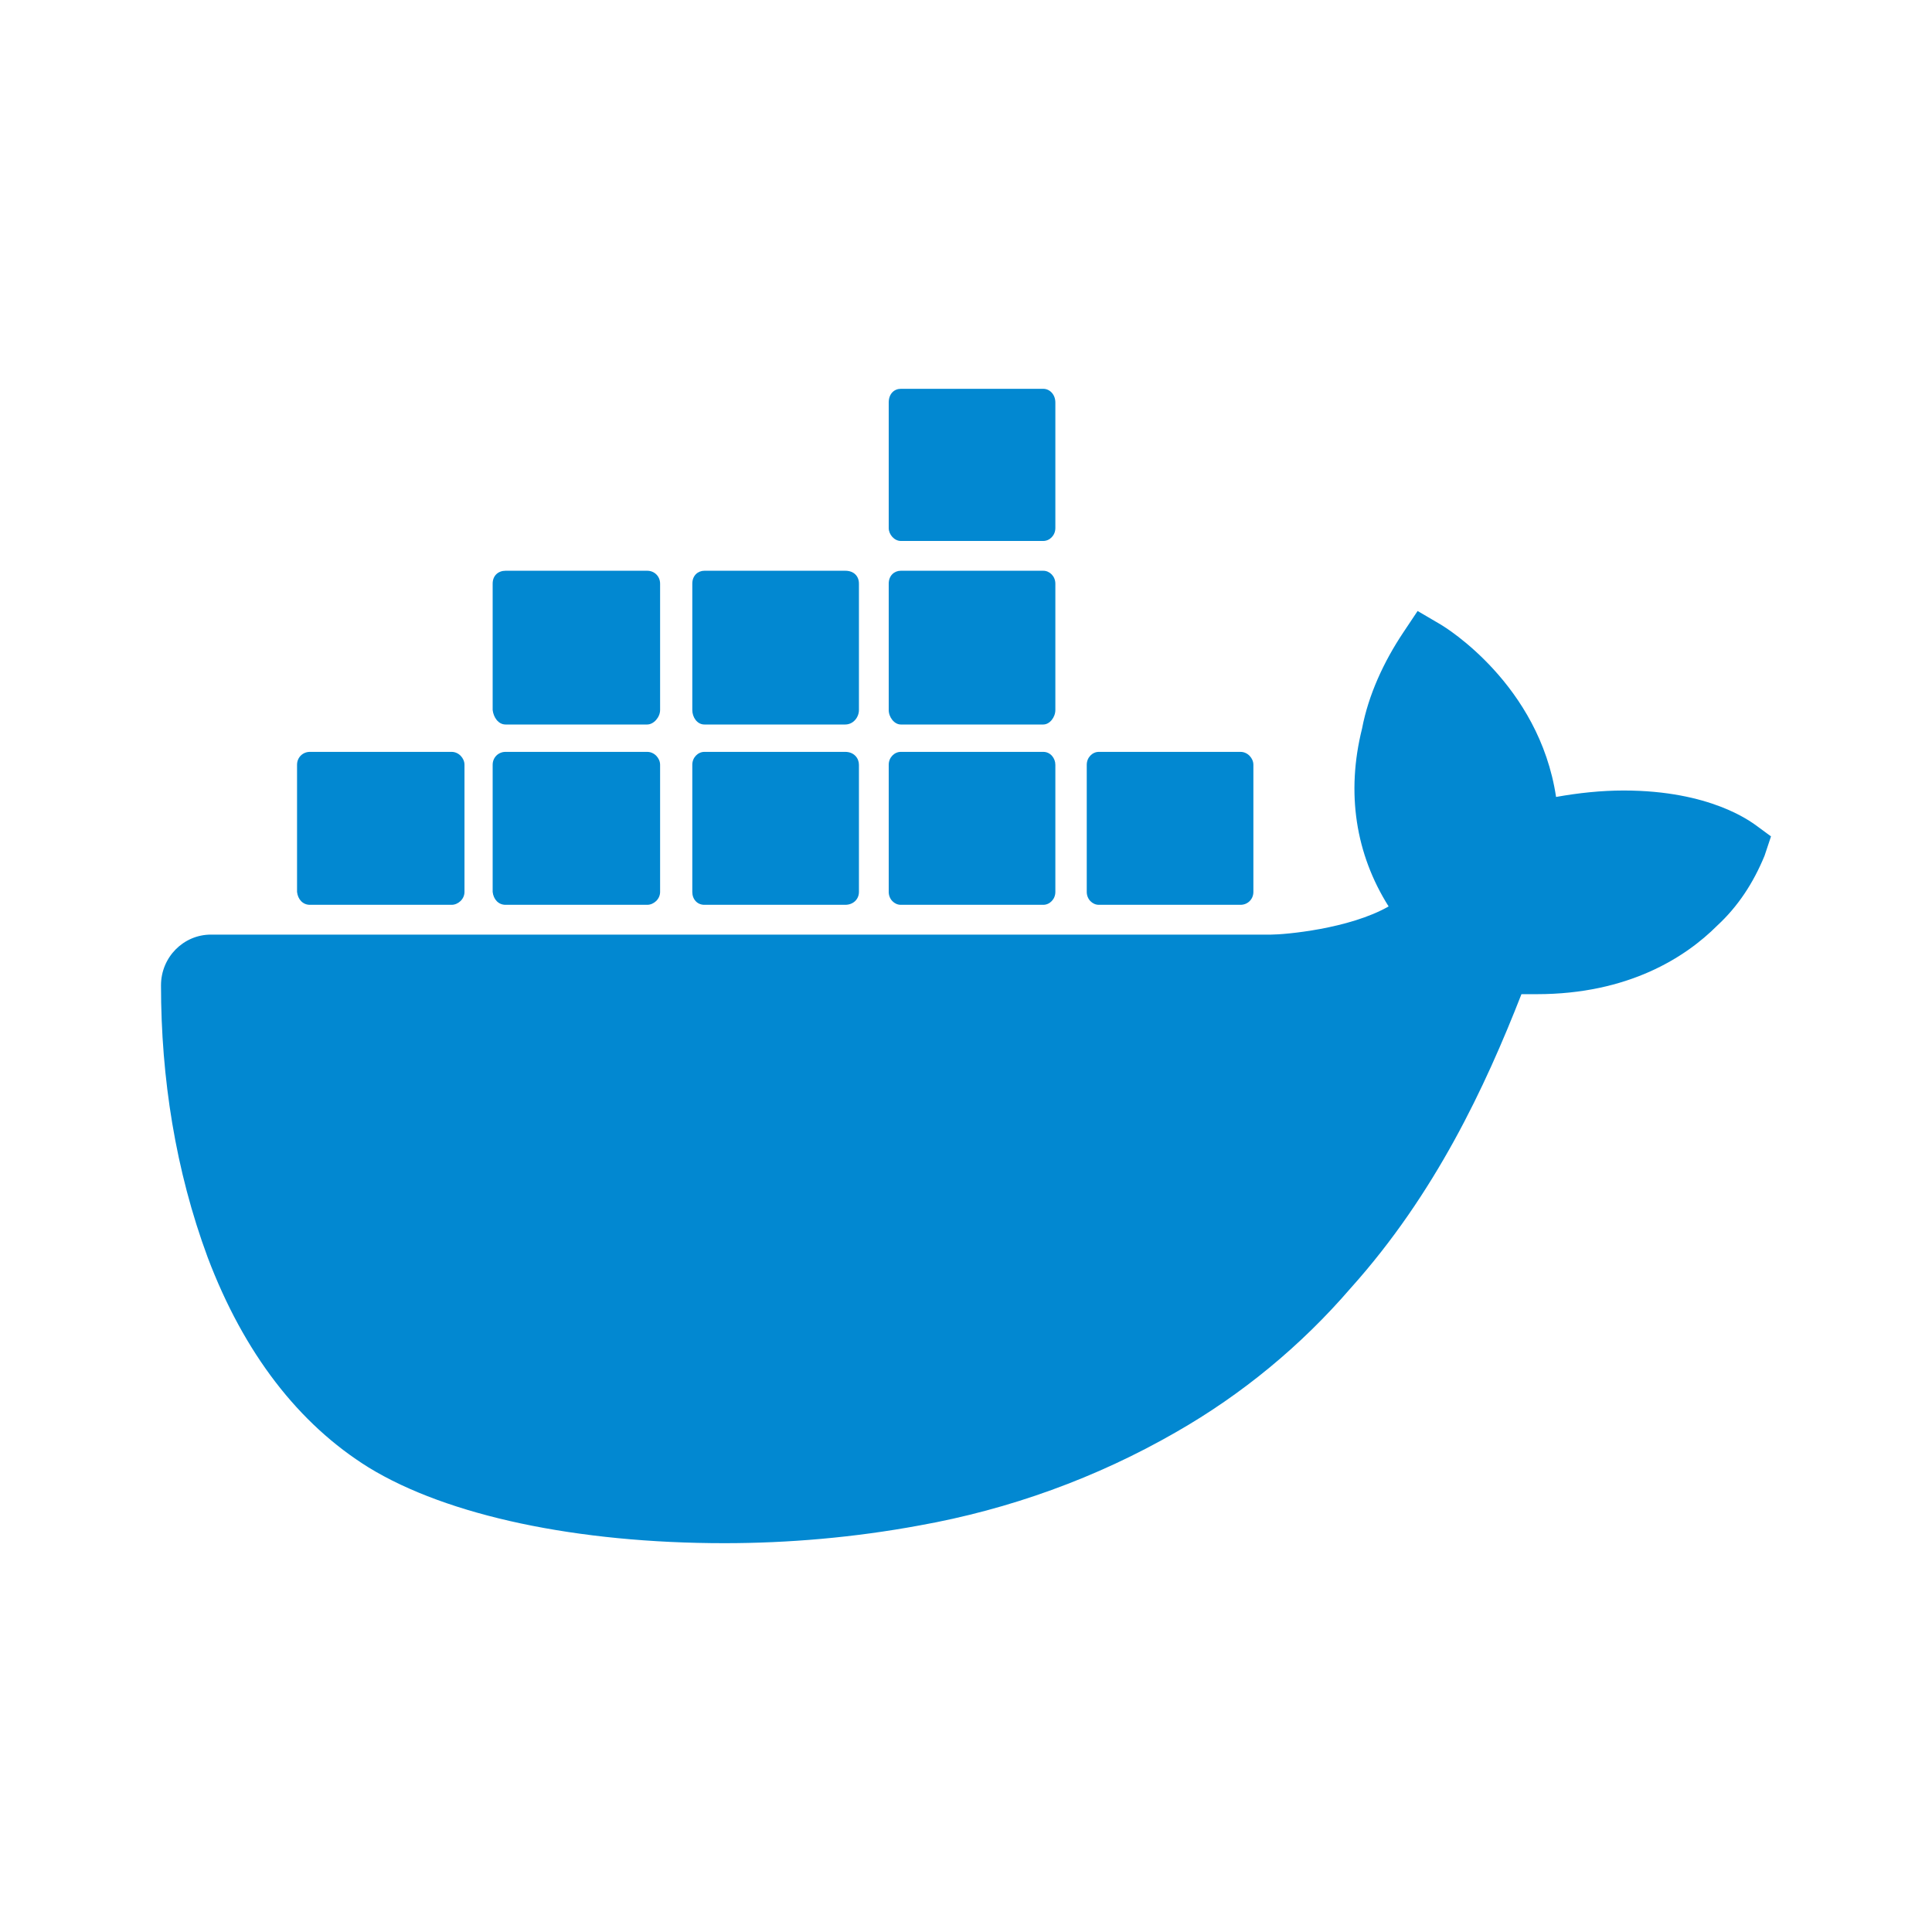
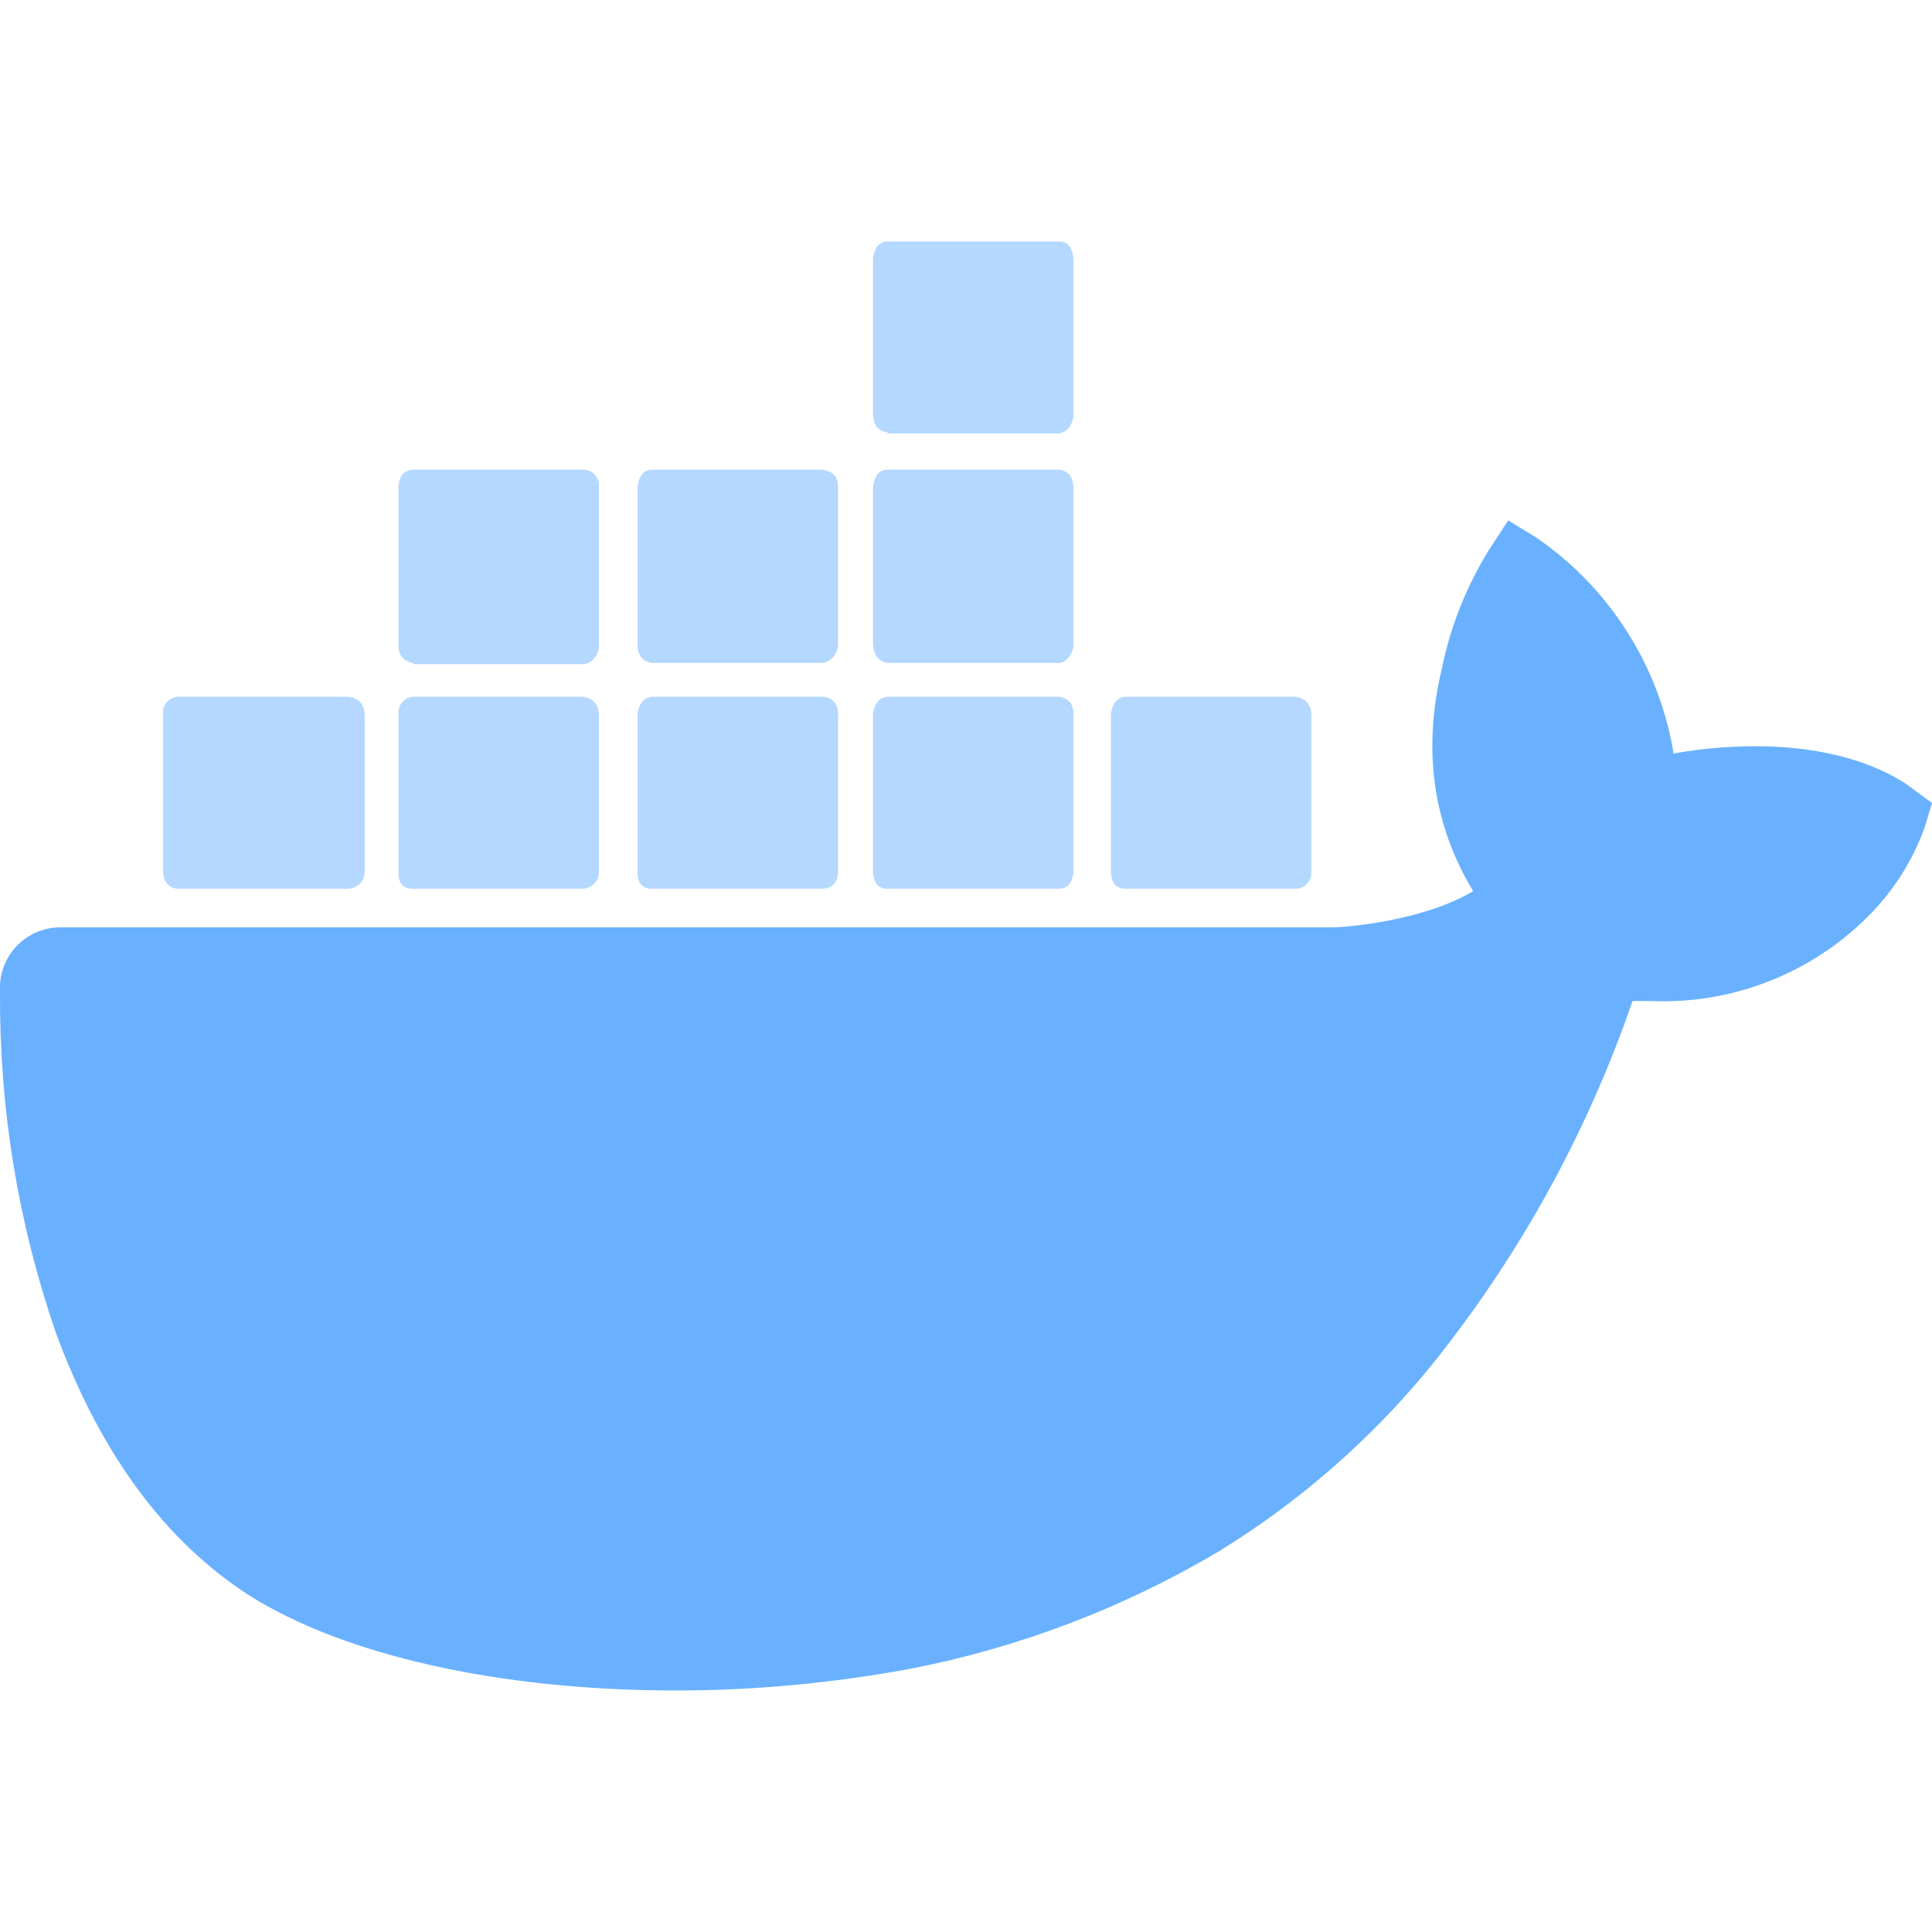
- <svg xmlns="http://www.w3.org/2000/svg" viewBox="0 0 24 24">
-   <path fill="#0288d1" d="M21.81 10.25c-.06-.04-.56-.43-1.64-.43-.28 0-.56.03-.84.08-.21-1.4-1.38-2.11-1.43-2.14l-.29-.17-.18.27c-.24.36-.43.77-.51 1.19-.2.8-.08 1.56.33 2.21-.49.28-1.29.35-1.46.35H2.62c-.34 0-.62.28-.62.63 0 1.15.18 2.3.58 3.38.45 1.19 1.13 2.07 2 2.61.98.6 2.59.94 4.42.94.79 0 1.61-.07 2.42-.22 1.12-.2 2.2-.59 3.19-1.16A8.3 8.3 0 0 0 16.78 16c1.05-1.17 1.67-2.5 2.12-3.65h.19c1.14 0 1.85-.46 2.24-.85.26-.24.45-.53.59-.87l.08-.24zm-17.96.99h1.76c.08 0 .16-.07.16-.16V9.5c0-.08-.07-.16-.16-.16H3.85c-.09 0-.16.07-.16.16v1.58c.01.09.07.16.16.16m2.43 0h1.76c.08 0 .16-.07.16-.16V9.5c0-.08-.07-.16-.16-.16H6.28c-.09 0-.16.07-.16.16v1.58c.01.09.07.16.16.16m2.47 0h1.75c.1 0 .17-.07.17-.16V9.5c0-.08-.06-.16-.17-.16H8.75c-.08 0-.15.07-.15.16v1.58c0 .09.06.16.15.16m2.44 0h1.77c.08 0 .15-.07.15-.16V9.5c0-.08-.06-.16-.15-.16h-1.77c-.08 0-.15.07-.15.16v1.58c0 .09.07.16.15.16M6.28 9h1.76c.08 0 .16-.09.16-.18V7.25c0-.09-.07-.16-.16-.16H6.28c-.09 0-.16.06-.16.16v1.57c.01.09.07.18.16.18m2.47 0h1.75c.1 0 .17-.09.17-.18V7.25c0-.09-.06-.16-.17-.16H8.75c-.08 0-.15.06-.15.16v1.57c0 .09.06.18.15.18m2.44 0h1.77c.08 0 .15-.09.15-.18V7.25c0-.09-.07-.16-.15-.16h-1.77c-.08 0-.15.06-.15.16v1.57c0 .09.07.18.15.18m0-2.28h1.77c.08 0 .15-.07.15-.16V5c0-.1-.07-.17-.15-.17h-1.77c-.08 0-.15.06-.15.17v1.56c0 .08.07.16.15.16m2.46 4.52h1.76c.09 0 .16-.07.16-.16V9.5c0-.08-.07-.16-.16-.16h-1.76c-.08 0-.15.07-.15.16v1.58c0 .09.07.16.15.16" />
+ <svg xmlns="http://www.w3.org/2000/svg" viewBox="0 0 16 16" fill="#69b1ff" color="#69b1ff">
+   <path fill="currentColor" d="M15.85 6.54c-.05-.04-.45-.36-1.31-.36q-.34 0-.68.06a2.7 2.7 0 0 0-1.14-1.79l-.23-.14-.15.23a3 3 0 0 0-.4 1q-.24 1.01.26 1.84c-.4.24-1.03.3-1.17.3H.5a.5.5 0 0 0-.5.52q-.01 1.46.46 2.83.55 1.5 1.6 2.18c.79.5 2.08.79 3.54.79q.96 0 1.94-.18a8 8 0 0 0 2.55-.97 7 7 0 0 0 1.73-1.5 10 10 0 0 0 1.7-3.06h.15a2.4 2.4 0 0 0 1.8-.7 2 2 0 0 0 .47-.74l.06-.2z" />
+   <path fill="currentColor" d="M1.48 7.36h1.4a.14.14 0 0 0 .14-.13V5.91q-.01-.12-.13-.14H1.48a.13.13 0 0 0-.13.14v1.32q.02.13.13.13m1.94 0h1.41a.14.14 0 0 0 .13-.13V5.91q-.01-.12-.13-.14h-1.4a.13.13 0 0 0-.13.14v1.32q0 .13.12.13m1.98 0h1.4q.13 0 .14-.13V5.91a.13.13 0 0 0-.14-.14H5.4q-.1.01-.12.14v1.32q0 .13.12.13m1.95 0h1.42q.1 0 .12-.13V5.91q0-.12-.12-.14H7.35q-.1.01-.12.14v1.32q.01.13.12.13M3.42 5.5h1.41c.07 0 .13-.08.13-.15V4.03a.13.13 0 0 0-.13-.14h-1.4q-.12 0-.13.14v1.31q0 .13.12.15m1.98 0h1.4c.08 0 .14-.08.14-.15V4.03q0-.13-.14-.14H5.4q-.1 0-.12.14v1.31q0 .13.12.15m1.95 0h1.42c.06 0 .12-.08.12-.15V4.03q-.01-.13-.12-.14H7.35q-.1 0-.12.14v1.31q.01.13.12.15m0-1.9h1.42q.1-.02.12-.14v-1.3Q8.88 2 8.77 2H7.35q-.1 0-.12.14v1.3q.01.13.12.14m1.97 3.78h1.4a.13.13 0 0 0 .14-.13V5.91q-.01-.12-.13-.14H9.32q-.1.01-.12.14v1.32q.01.13.12.13" opacity=".5" />
</svg>
